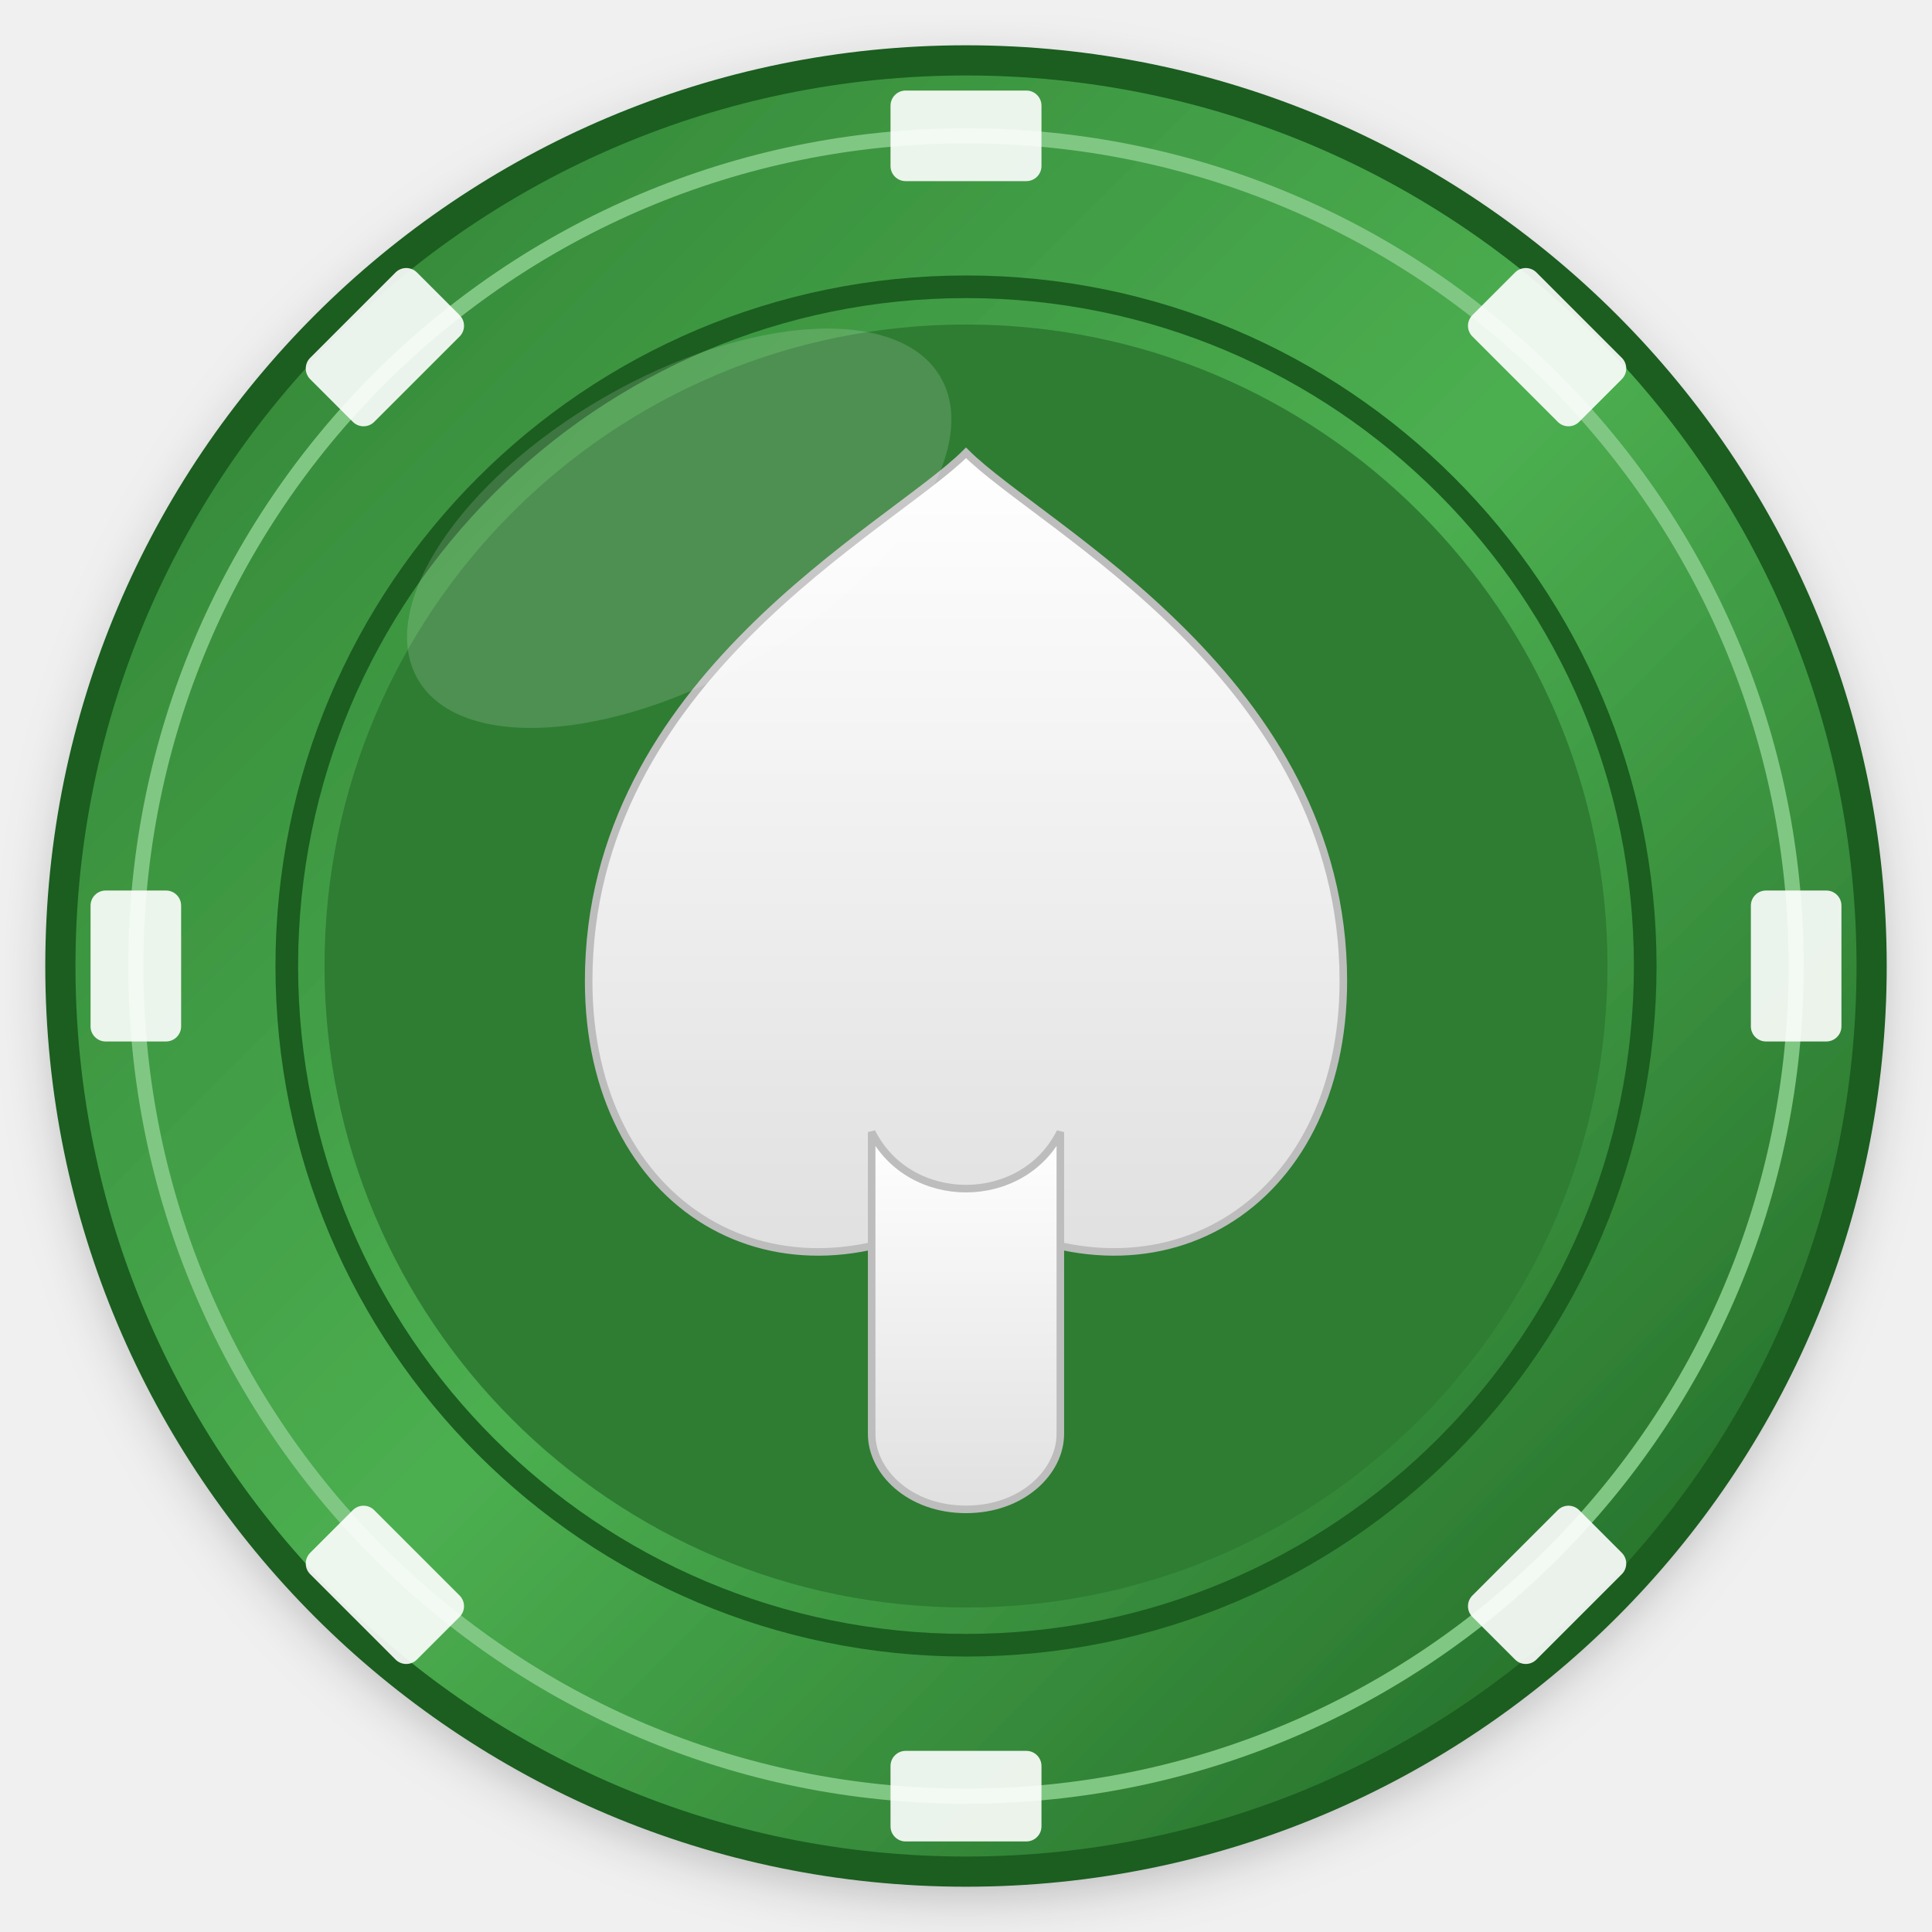
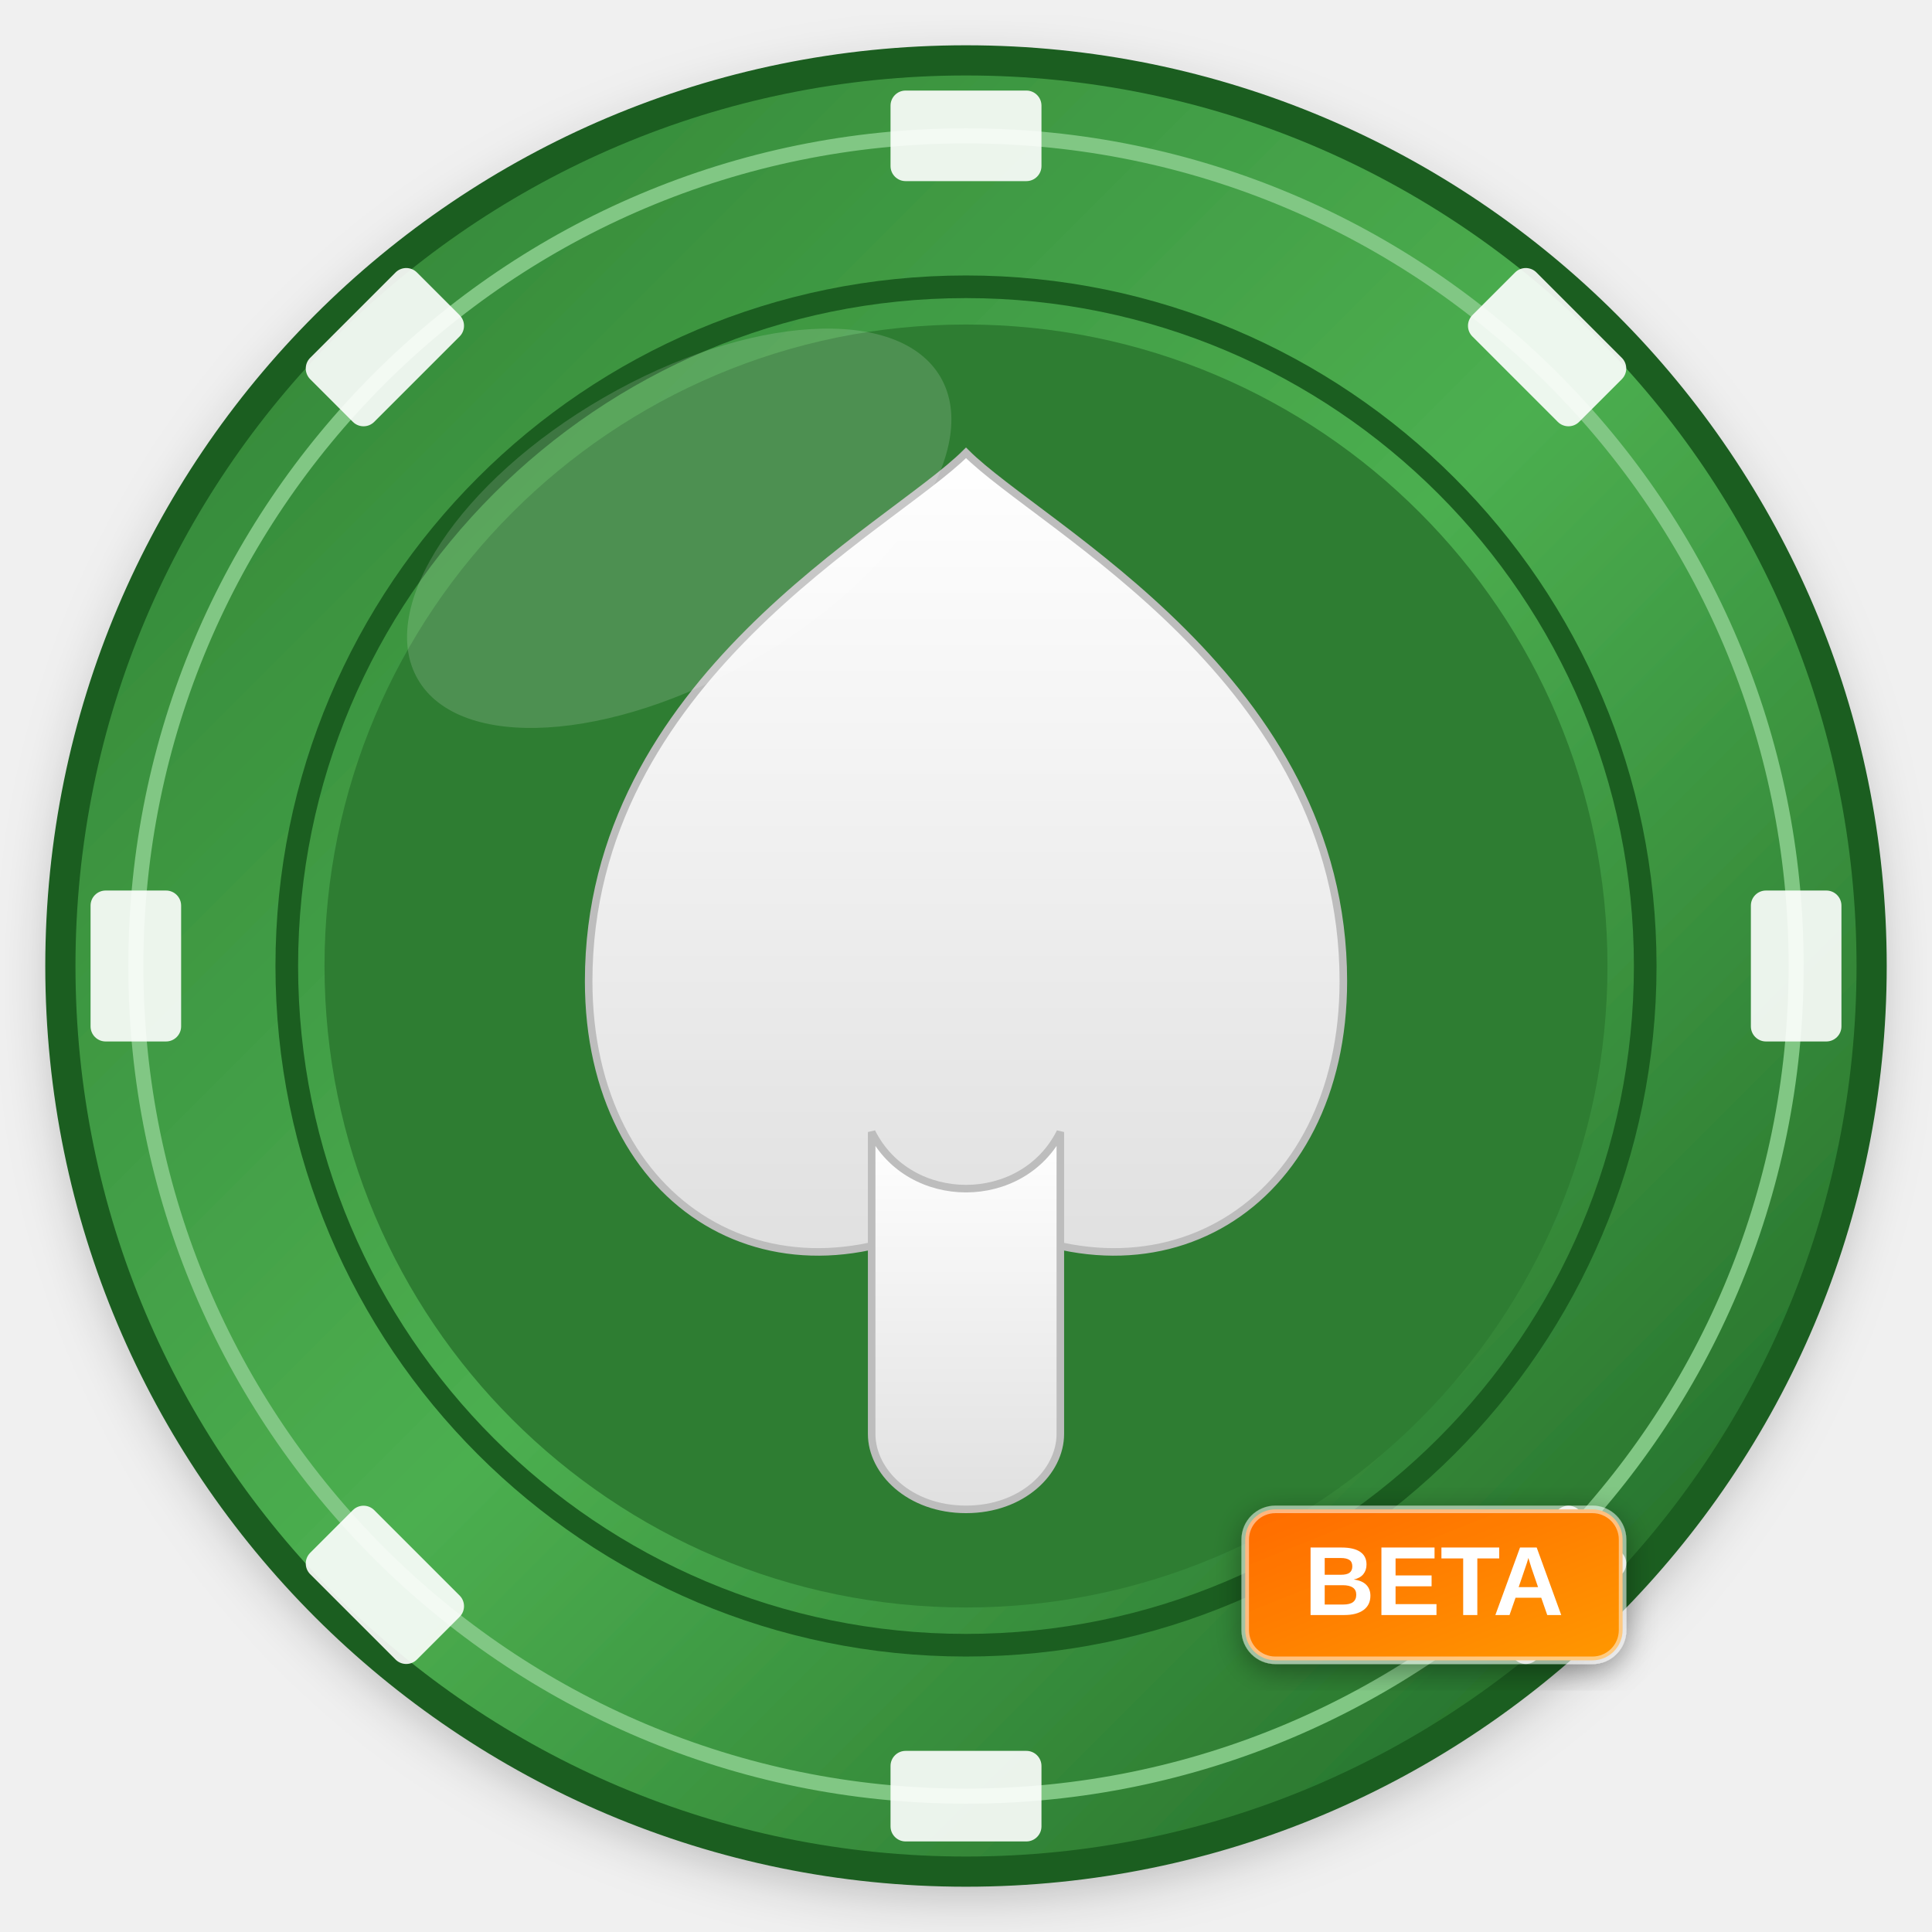
<svg xmlns="http://www.w3.org/2000/svg" width="512" height="512" viewBox="0 0 512 512">
  <defs>
    <linearGradient id="chipGradient" x1="0%" y1="0%" x2="100%" y2="100%">
      <stop offset="0%" style="stop-color:#2E7D32;stop-opacity:1" />
      <stop offset="50%" style="stop-color:#4CAF50;stop-opacity:1" />
      <stop offset="100%" style="stop-color:#1B5E20;stop-opacity:1" />
    </linearGradient>
    <linearGradient id="spadeGradient" x1="0%" y1="0%" x2="0%" y2="100%">
      <stop offset="0%" style="stop-color:#FFFFFF;stop-opacity:1" />
      <stop offset="100%" style="stop-color:#E0E0E0;stop-opacity:1" />
    </linearGradient>
+     <linearGradient id="betaGradient" x1="0%" y1="0%" x2="100%" y2="100%">
+       <stop offset="0%" style="stop-color:#FF6B00;stop-opacity:1" />
+       <stop offset="100%" style="stop-color:#FF9800;stop-opacity:1" />
+     </linearGradient>
    <filter id="shadow" x="-20%" y="-20%" width="140%" height="140%">
      <feDropShadow dx="0" dy="4" stdDeviation="8" flood-color="#000000" flood-opacity="0.3" />
+     </filter>
+     <filter id="betaShadow" x="-20%" y="-20%" width="140%" height="140%">
+       <feDropShadow dx="0" dy="2" stdDeviation="4" flood-color="#000000" flood-opacity="0.4" />
    </filter>
    <filter id="innerShadow" x="-50%" y="-50%" width="200%" height="200%">
      <feGaussianBlur in="SourceAlpha" stdDeviation="3" result="blur" />
      <feOffset in="blur" dx="2" dy="2" result="offsetBlur" />
      <feComposite in="SourceGraphic" in2="offsetBlur" operator="over" />
    </filter>
  </defs>
  <circle cx="256" cy="256" r="240" fill="url(#chipGradient)" filter="url(#shadow)" />
  <circle cx="256" cy="256" r="240" fill="none" stroke="#1B5E20" stroke-width="8" />
  <circle cx="256" cy="256" r="220" fill="none" stroke="#81C784" stroke-width="4" />
  <g fill="#FFFFFF" opacity="0.9">
    <rect x="236" y="24" width="40" height="24" rx="4" />
    <rect x="236" y="464" width="40" height="24" rx="4" />
    <rect x="24" y="236" width="24" height="40" rx="4" />
    <rect x="464" y="236" width="24" height="40" rx="4" />
    <rect x="390" y="80" width="40" height="24" rx="4" transform="rotate(45 410 92)" />
    <rect x="82" y="80" width="40" height="24" rx="4" transform="rotate(-45 102 92)" />
    <rect x="390" y="408" width="40" height="24" rx="4" transform="rotate(-45 410 420)" />
    <rect x="82" y="408" width="40" height="24" rx="4" transform="rotate(45 102 420)" />
  </g>
  <circle cx="256" cy="256" r="180" fill="none" stroke="#1B5E20" stroke-width="6" />
  <circle cx="256" cy="256" r="170" fill="#2E7D32" />
  <g transform="translate(256, 240)">
    <path d="M0,-120              C-20,-100 -100,-60 -100,20              C-100,80 -50,110 0,80              C50,110 100,80 100,20              C100,-60 20,-100 0,-120 Z" fill="url(#spadeGradient)" stroke="#BDBDBD" stroke-width="2" />
    <path d="M-25,60 L-25,140 C-25,150 -15,160 0,160 C15,160 25,150 25,140 L25,60              C15,80 -15,80 -25,60 Z" fill="url(#spadeGradient)" stroke="#BDBDBD" stroke-width="2" />
  </g>
  <ellipse cx="180" cy="140" rx="80" ry="40" fill="#FFFFFF" opacity="0.15" transform="rotate(-30 180 140)" />
+   <g transform="translate(380, 420)" filter="url(#betaShadow)">
+     <rect x="-50" y="-20" width="100" height="40" rx="8" fill="url(#betaGradient)" />
+     <rect x="-50" y="-20" width="100" height="40" rx="8" fill="none" stroke="#FFFFFF" stroke-width="2" opacity="0.5" />
+     <text x="0" y="8" font-family="Arial, Helvetica, sans-serif" font-size="26" font-weight="bold" fill="#FFFFFF" text-anchor="middle">BETA</text>
+   </g>
</svg>
